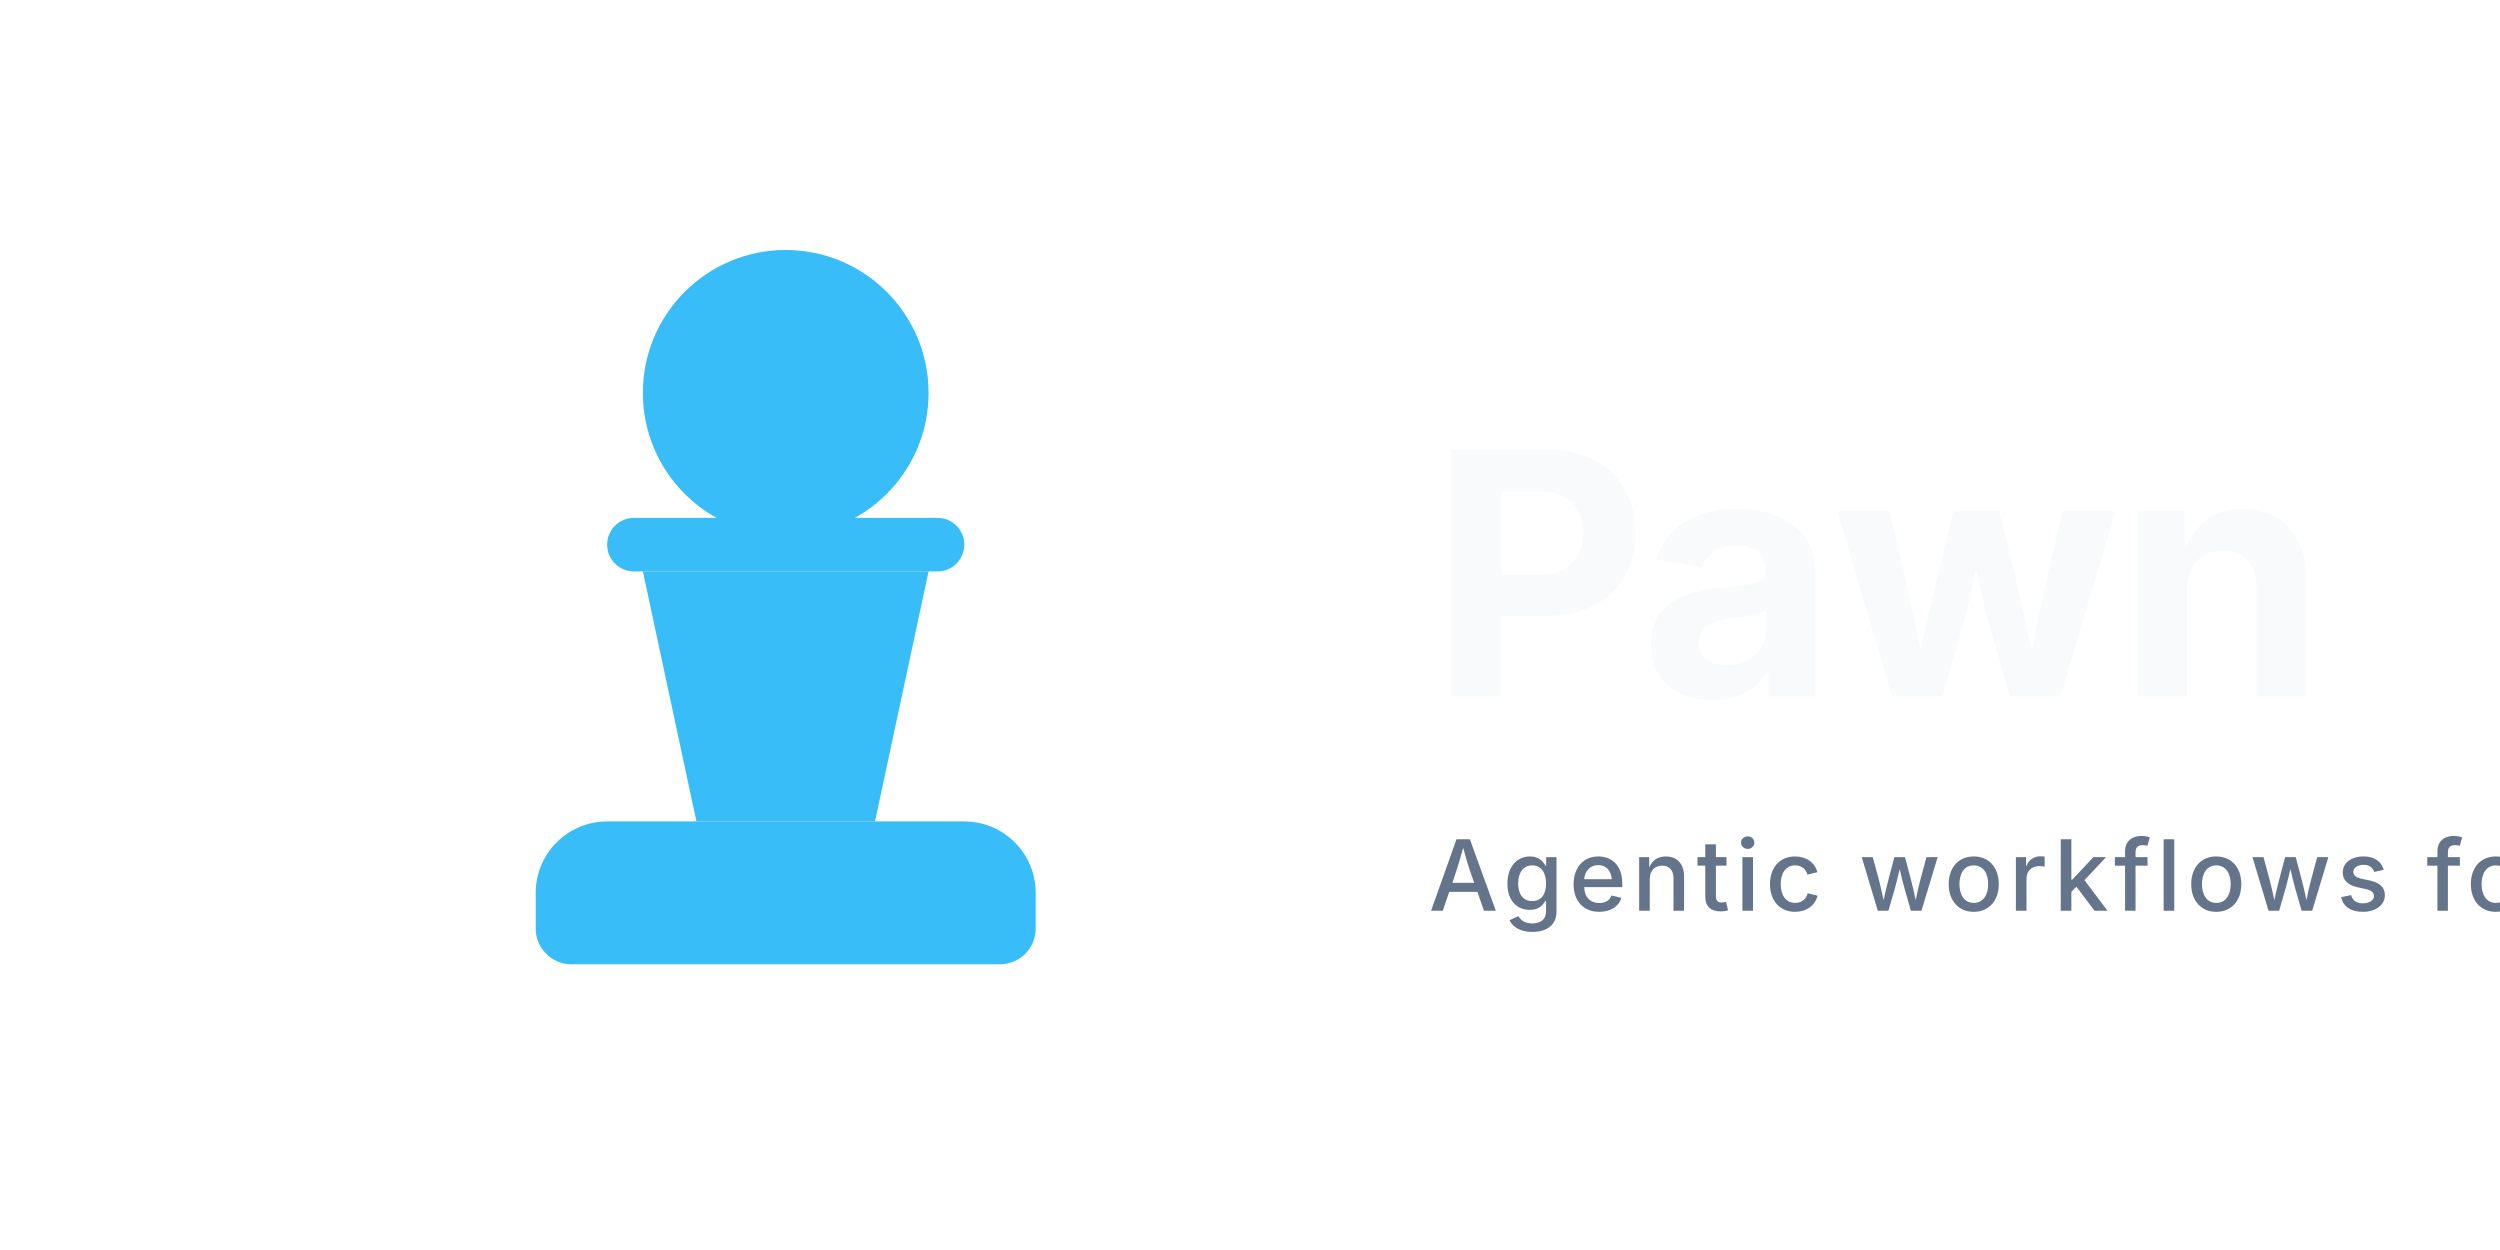
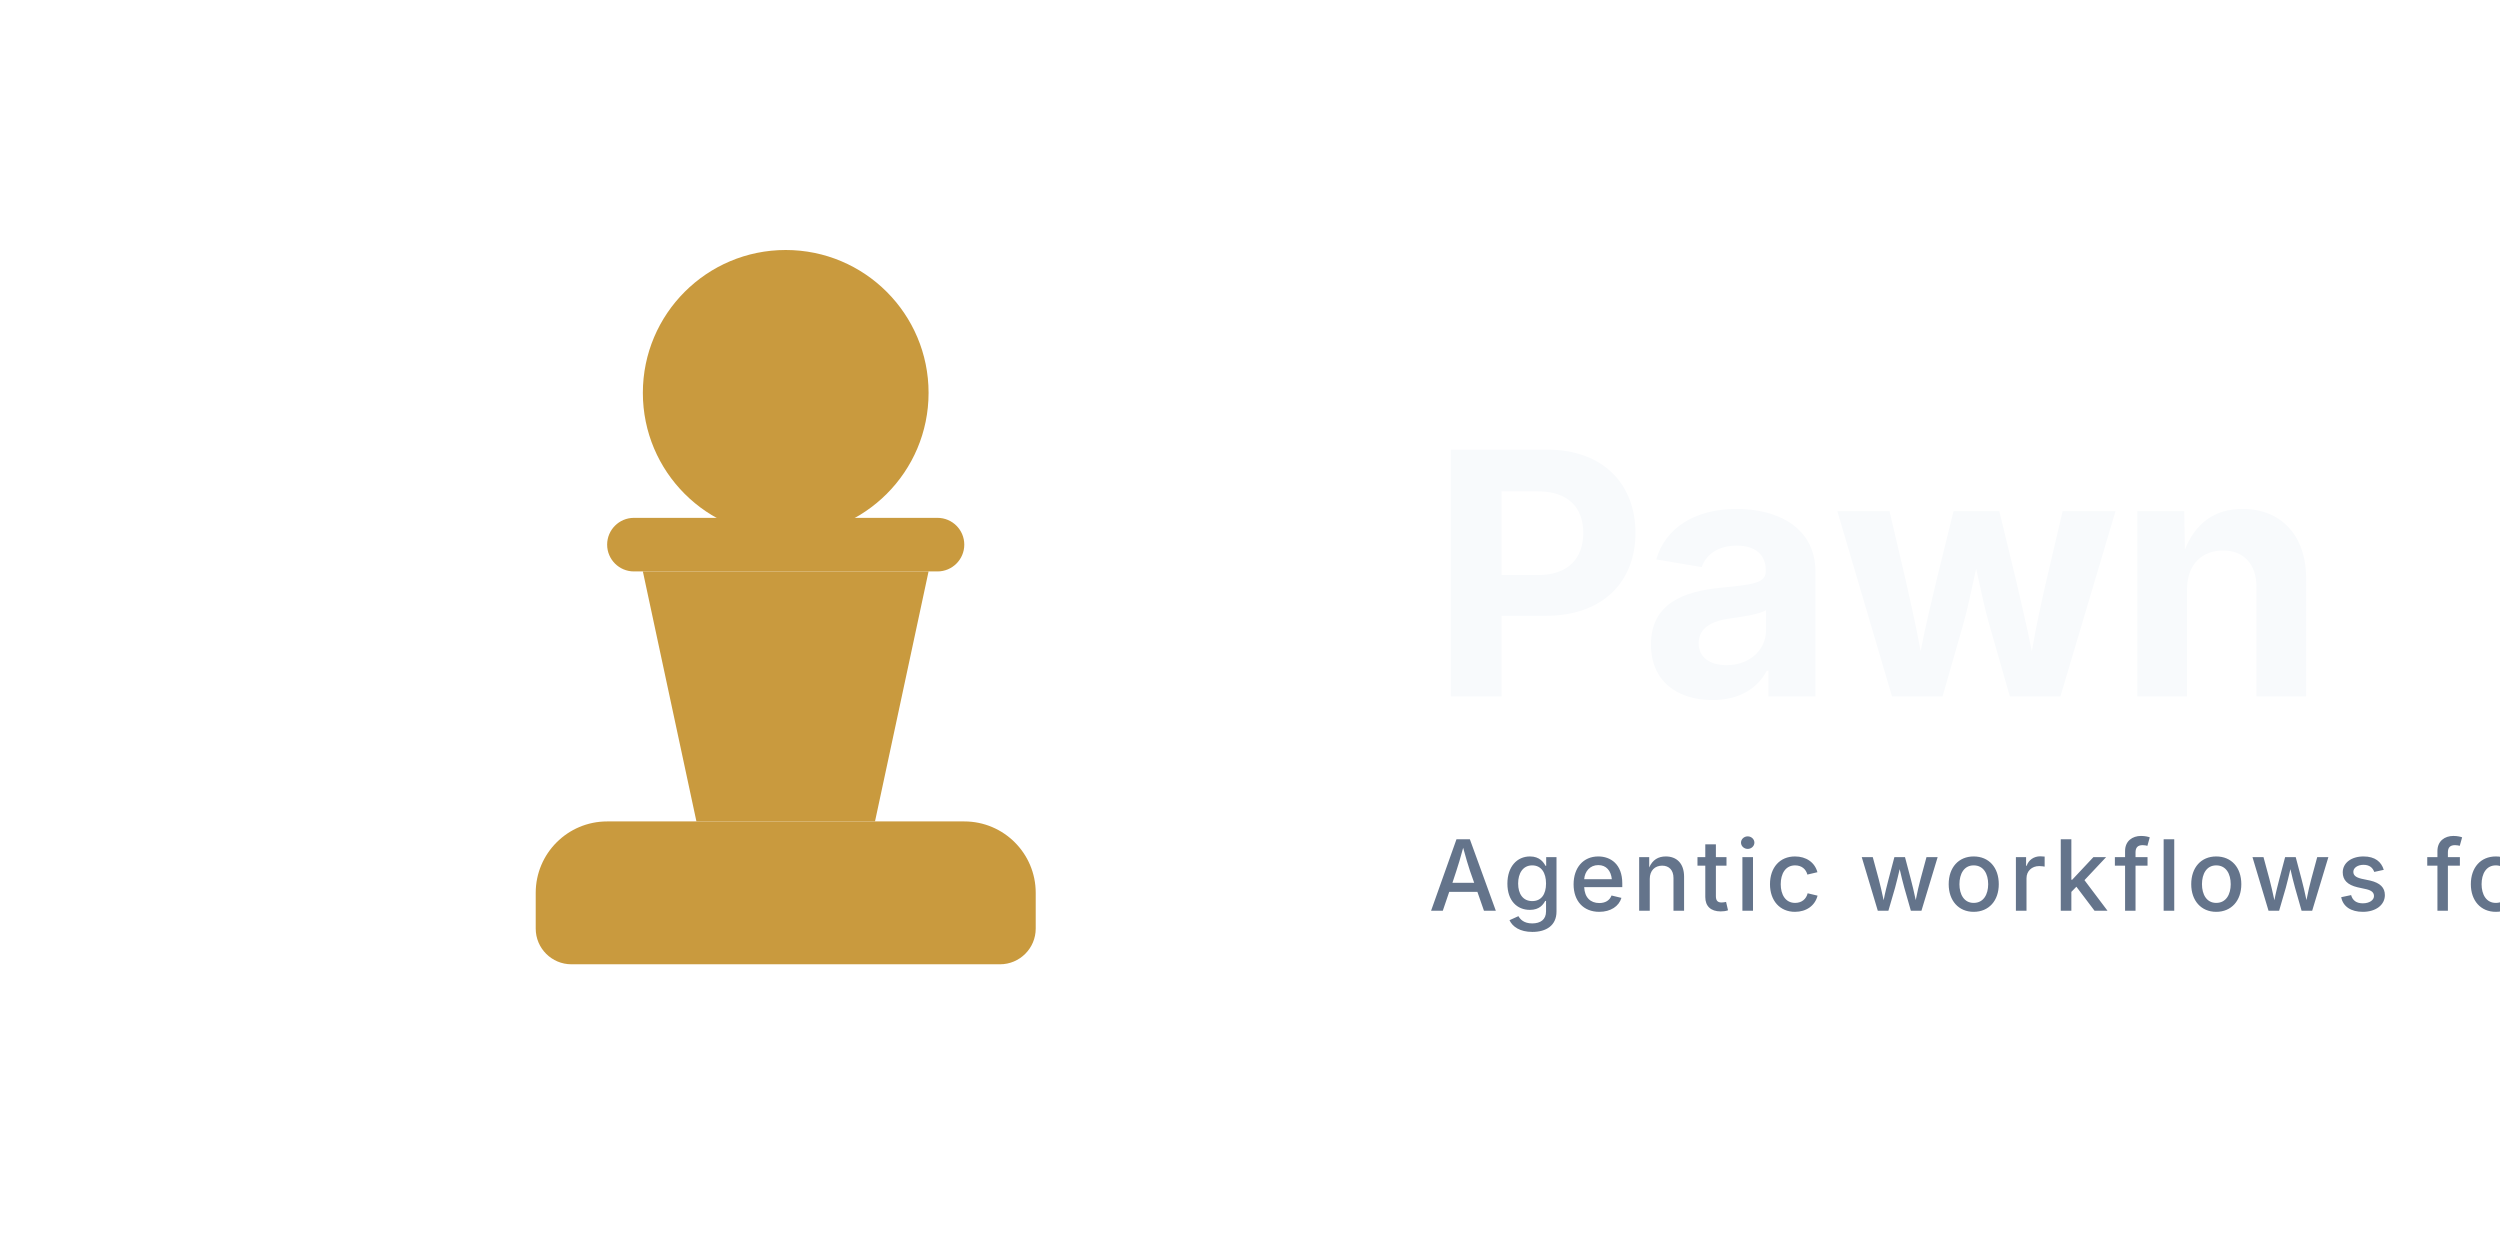
<svg xmlns="http://www.w3.org/2000/svg" viewBox="0 0 280 140">
  <g transform="translate(40, 20) scale(4)">
-     <circle cx="12" cy="6" r="4" fill="#38bdf8" />
-     <rect x="7" y="9.5" width="10" height="1.5" rx="0.75" fill="#38bdf8" />
-     <path d="M8 11 L9.5 18 L14.5 18 L16 11 Z" fill="#38bdf8" />
-     <path d="M5 20a2 2 0 0 1 2-2h10a2 2 0 0 1 2 2v1a1 1 0 0 1-1 1H6a1 1 0 0 1-1-1z" fill="#38bdf8" />
+     <circle cx="12" cy="6" r="4" fill="#c99a3e" />
+     <rect x="7" y="9.5" width="10" height="1.5" rx="0.75" fill="#c99a3e" />
+     <path d="M8 11 L9.5 18 L14.5 18 L16 11 Z" fill="#c99a3e" />
+     <path d="M5 20a2 2 0 0 1 2-2h10a2 2 0 0 1 2 2v1a1 1 0 0 1-1 1H6a1 1 0 0 1-1-1z" fill="#c99a3e" />
  </g>
  <text x="160" y="78" text-anchor="start" font-family="'Satoshi', -apple-system, BlinkMacSystemFont, 'Segoe UI', sans-serif" font-size="38" font-weight="700" fill="#f8fafc" letter-spacing="-0.5">Pawn</text>
  <text x="160" y="102" text-anchor="start" font-family="'Satoshi', -apple-system, BlinkMacSystemFont, 'Segoe UI', sans-serif" font-size="11" font-weight="500" fill="#64748b" letter-spacing="0.6">Agentic workflows for engineers</text>
</svg>
